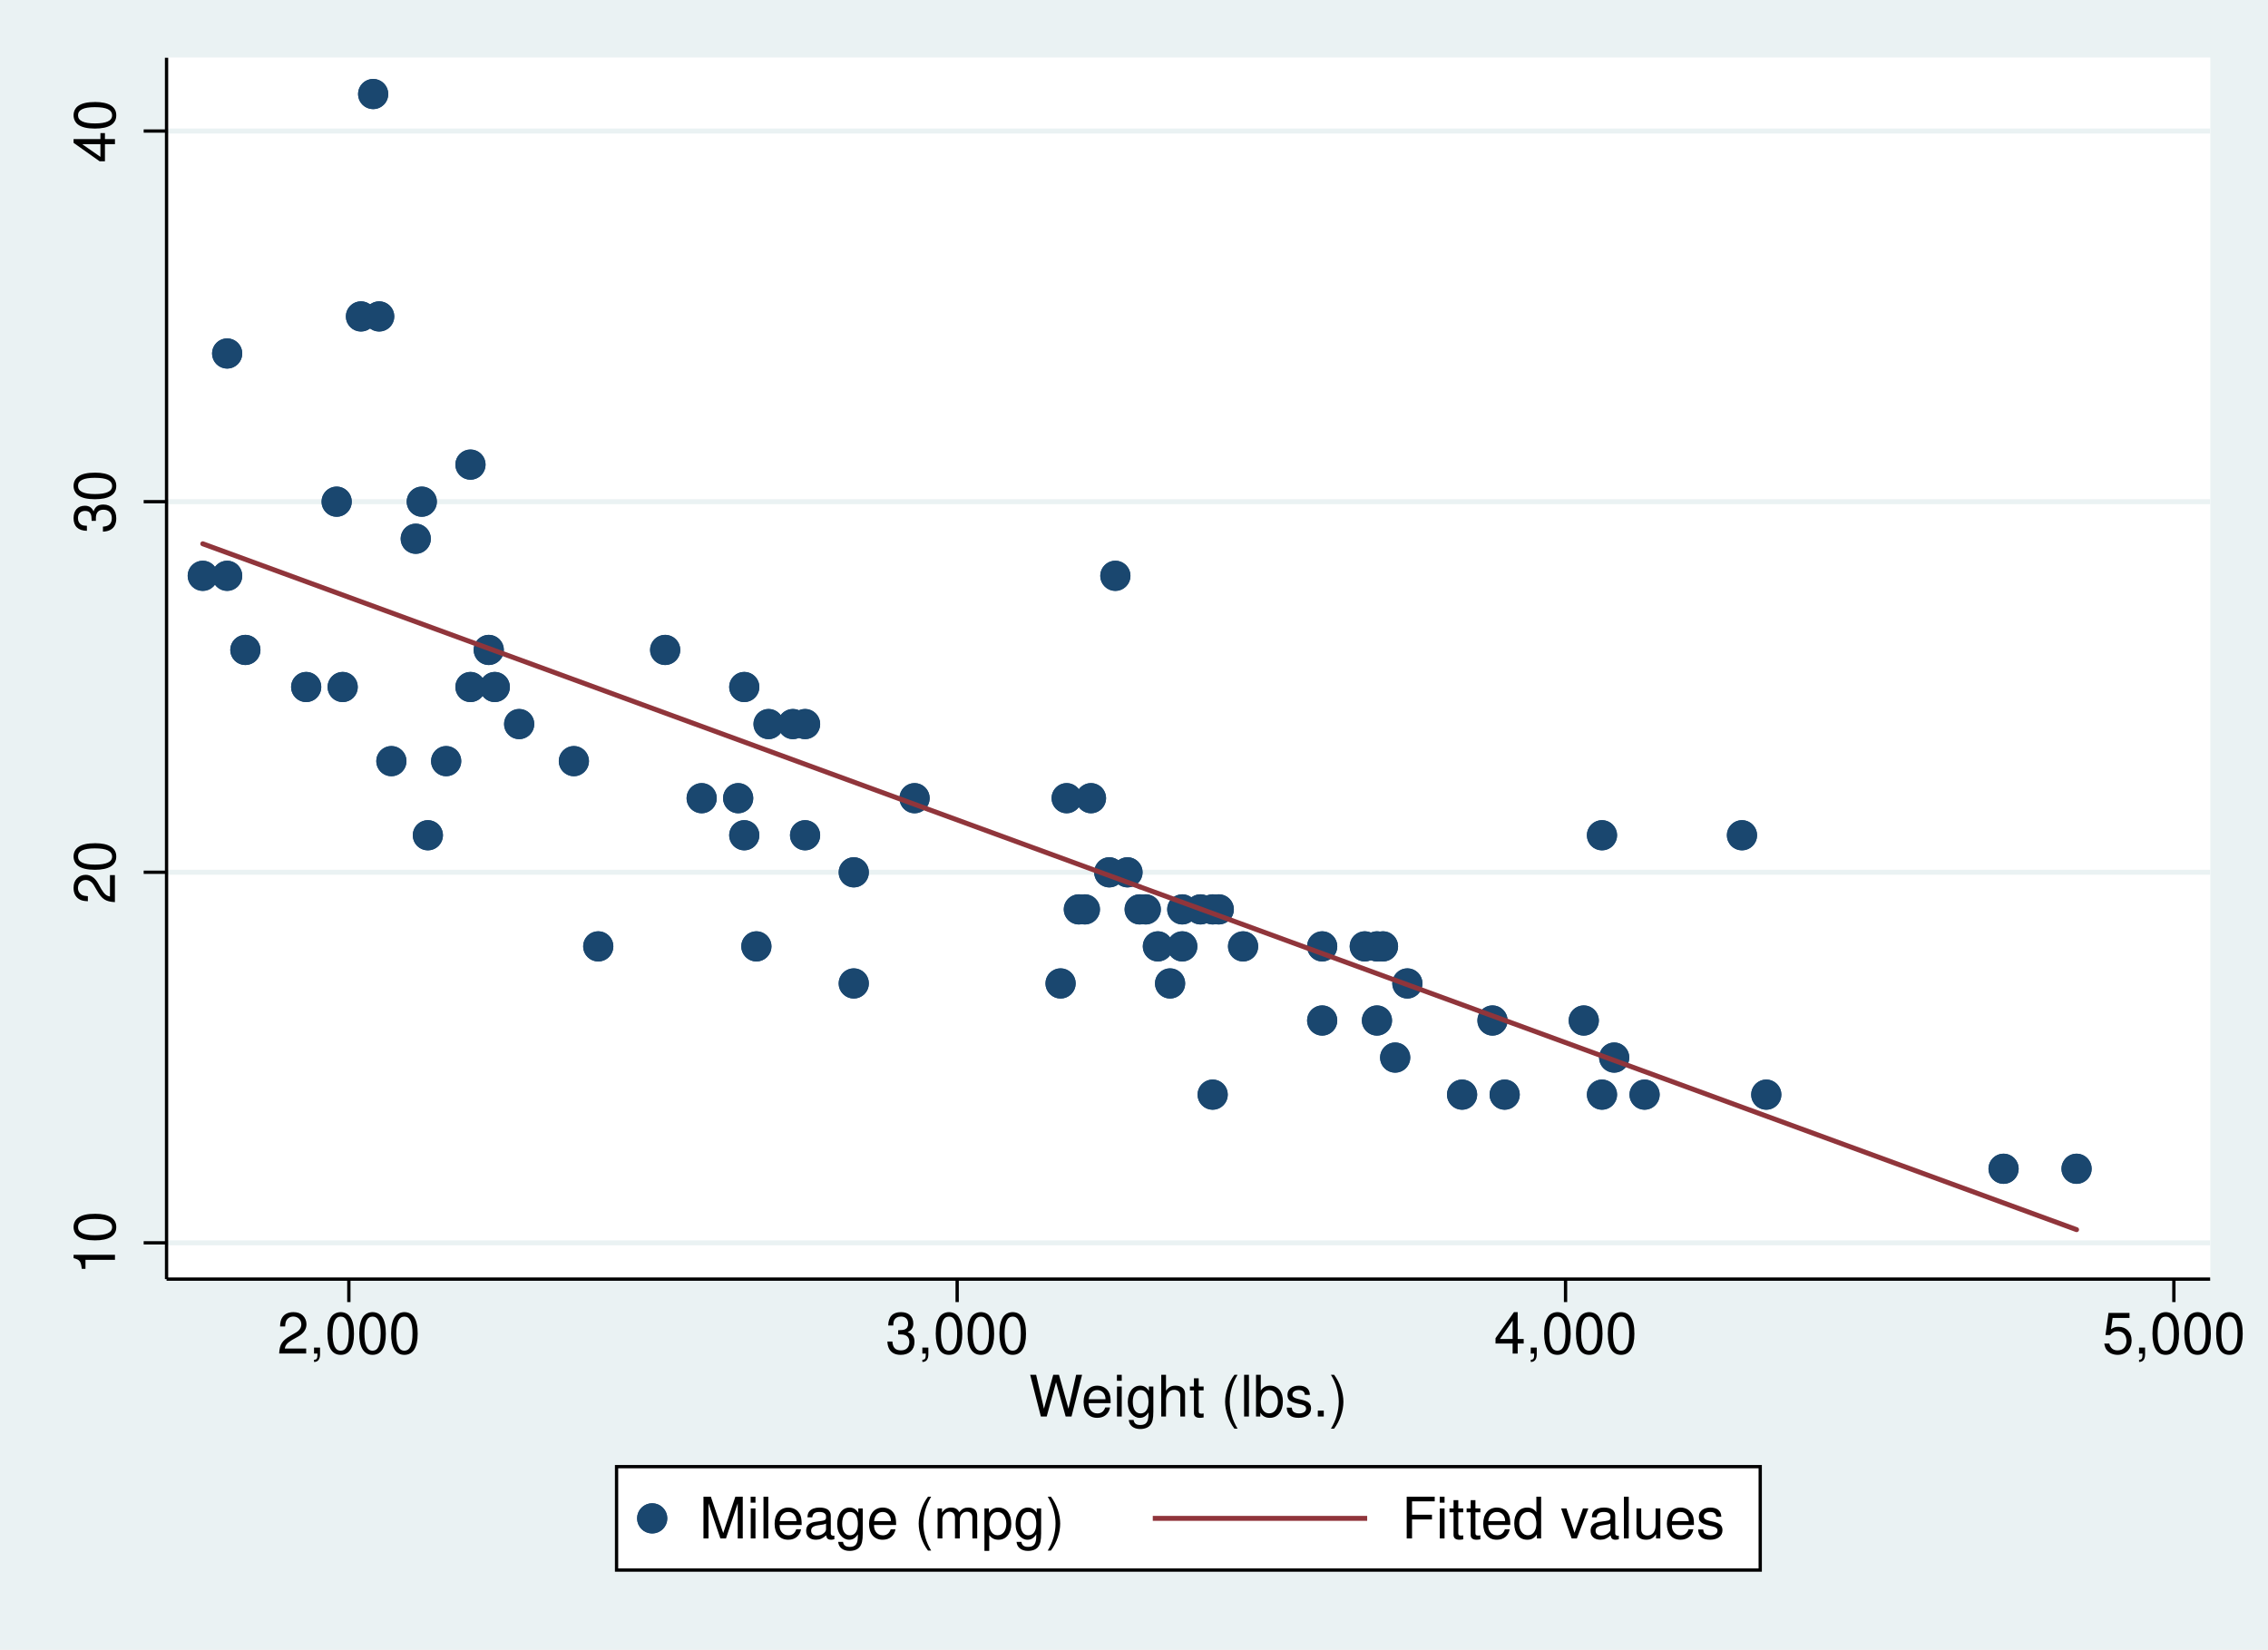
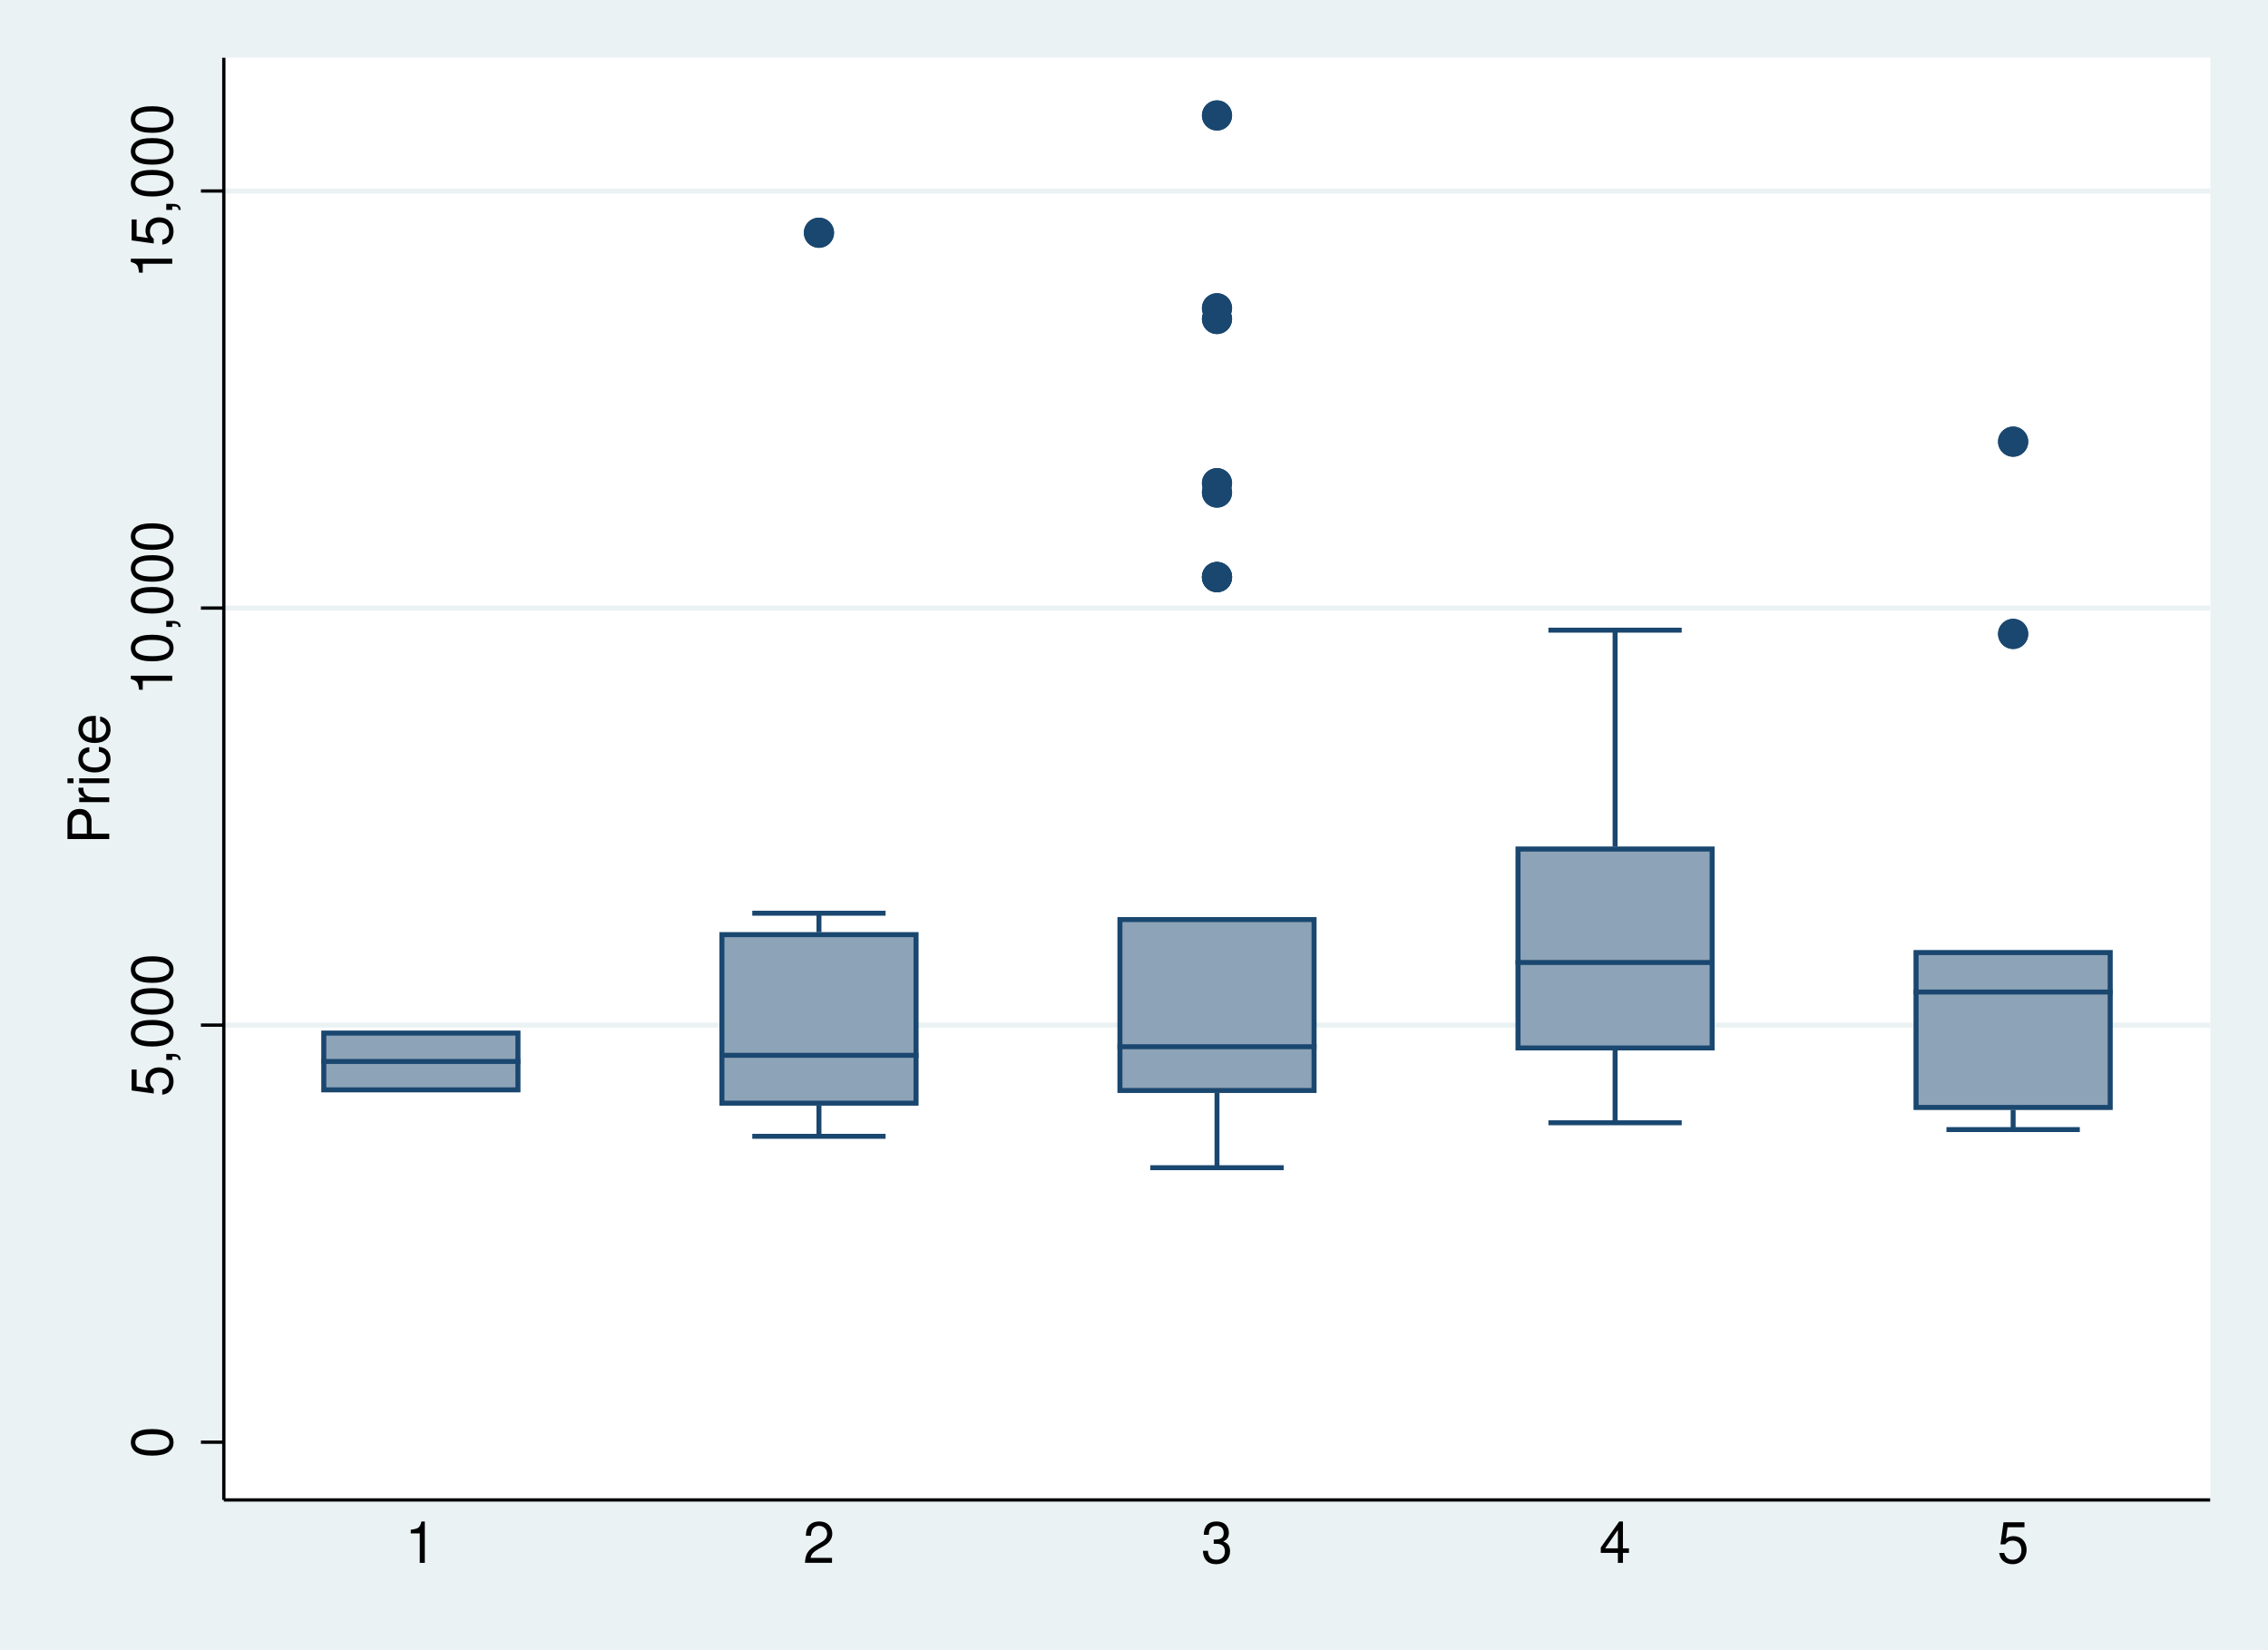
<svg xmlns="http://www.w3.org/2000/svg" version="1.1" width="5.50in" height="4.00in" viewBox="0 0 3960 2880">
  <rect x="0" y="0" width="3960" height="2880" style="fill:#EAF2F3;stroke:none" />
  <rect x="0.00" y="0.00" width="3959.88" height="2880.00" style="fill:#EAF2F3" />
  <rect x="2.88" y="2.88" width="3954.12" height="2874.24" style="fill:none;stroke:#EAF2F3;stroke-width:5.76" />
-   <rect x="290.81" y="100.86" width="3568.21" height="2132.77" style="fill:#FFFFFF" />
-   <rect x="293.69" y="103.74" width="3562.45" height="2127.01" style="fill:none;stroke:#FFFFFF;stroke-width:5.76" />
-   <line x1="290.81" y1="2170.27" x2="3859.02" y2="2170.27" style="stroke:#EAF2F3;stroke-width:8.64" />
-   <line x1="290.81" y1="1523.16" x2="3859.02" y2="1523.16" style="stroke:#EAF2F3;stroke-width:8.64" />
-   <line x1="290.81" y1="876.05" x2="3859.02" y2="876.05" style="stroke:#EAF2F3;stroke-width:8.64" />
-   <line x1="290.81" y1="228.82" x2="3859.02" y2="228.82" style="stroke:#EAF2F3;stroke-width:8.64" />
-   <circle cx="1596.87" cy="1393.84" r="26.35" style="fill:#1A476F" />
-   <circle cx="1596.87" cy="1393.84" r="22.03" style="fill:none;stroke:#1A476F;stroke-width:8.64" />
-   <circle cx="2042.99" cy="1717.33" r="26.35" style="fill:#1A476F" />
-   <circle cx="2042.99" cy="1717.33" r="22.03" style="fill:none;stroke:#1A476F;stroke-width:8.64" />
-   <circle cx="1288.86" cy="1393.84" r="26.35" style="fill:#1A476F" />
-   <circle cx="1288.86" cy="1393.84" r="22.03" style="fill:none;stroke:#1A476F;stroke-width:8.64" />
-   <circle cx="1936.81" cy="1523.29" r="26.35" style="fill:#1A476F" />
-   <circle cx="1936.81" cy="1523.29" r="22.03" style="fill:none;stroke:#1A476F;stroke-width:8.64" />
-   <circle cx="2818.41" cy="1846.78" r="26.35" style="fill:#1A476F" />
-   <circle cx="2818.41" cy="1846.78" r="22.03" style="fill:none;stroke:#1A476F;stroke-width:8.64" />
-   <circle cx="2382.93" cy="1652.61" r="26.35" style="fill:#1A476F" />
-   <circle cx="2382.93" cy="1652.61" r="22.03" style="fill:none;stroke:#1A476F;stroke-width:8.64" />
-   <circle cx="853.38" cy="1134.95" r="26.35" style="fill:#1A476F" />
-   <circle cx="853.38" cy="1134.95" r="22.03" style="fill:none;stroke:#1A476F;stroke-width:8.64" />
-   <circle cx="1968.62" cy="1523.29" r="26.35" style="fill:#1A476F" />
-   <circle cx="1968.62" cy="1523.29" r="22.03" style="fill:none;stroke:#1A476F;stroke-width:8.64" />
-   <circle cx="2605.93" cy="1782.06" r="26.35" style="fill:#1A476F" />
-   <circle cx="2605.93" cy="1782.06" r="22.03" style="fill:none;stroke:#1A476F;stroke-width:8.64" />
-   <circle cx="2096.08" cy="1588.01" r="26.35" style="fill:#1A476F" />
-   <circle cx="2096.08" cy="1588.01" r="22.03" style="fill:none;stroke:#1A476F;stroke-width:8.64" />
-   <circle cx="3083.97" cy="1911.50" r="26.35" style="fill:#1A476F" />
-   <circle cx="3083.97" cy="1911.50" r="22.03" style="fill:none;stroke:#1A476F;stroke-width:8.64" />
-   <circle cx="2627.21" cy="1911.50" r="26.35" style="fill:#1A476F" />
-   <circle cx="2627.21" cy="1911.50" r="22.03" style="fill:none;stroke:#1A476F;stroke-width:8.64" />
-   <circle cx="3041.53" cy="1458.56" r="26.35" style="fill:#1A476F" />
-   <circle cx="3041.53" cy="1458.56" r="22.03" style="fill:none;stroke:#1A476F;stroke-width:8.64" />
-   <circle cx="725.92" cy="940.78" r="26.35" style="fill:#1A476F" />
-   <circle cx="725.92" cy="940.78" r="22.03" style="fill:none;stroke:#1A476F;stroke-width:8.64" />
-   <circle cx="2404.22" cy="1782.06" r="26.35" style="fill:#1A476F" />
-   <circle cx="2404.22" cy="1782.06" r="22.03" style="fill:none;stroke:#1A476F;stroke-width:8.64" />
-   <circle cx="1862.44" cy="1393.84" r="26.35" style="fill:#1A476F" />
-   <circle cx="1862.44" cy="1393.84" r="22.03" style="fill:none;stroke:#1A476F;stroke-width:8.64" />
-   <circle cx="1904.88" cy="1393.84" r="26.35" style="fill:#1A476F" />
-   <circle cx="1904.88" cy="1393.84" r="22.03" style="fill:none;stroke:#1A476F;stroke-width:8.64" />
-   <circle cx="1405.68" cy="1264.39" r="26.35" style="fill:#1A476F" />
-   <circle cx="1405.68" cy="1264.39" r="22.03" style="fill:none;stroke:#1A476F;stroke-width:8.64" />
-   <circle cx="2128.01" cy="1588.01" r="26.35" style="fill:#1A476F" />
-   <circle cx="2128.01" cy="1588.01" r="22.03" style="fill:none;stroke:#1A476F;stroke-width:8.64" />
-   <circle cx="736.44" cy="876.05" r="26.35" style="fill:#1A476F" />
-   <circle cx="736.44" cy="876.05" r="22.03" style="fill:none;stroke:#1A476F;stroke-width:8.64" />
-   <circle cx="2308.56" cy="1652.61" r="26.35" style="fill:#1A476F" />
-   <circle cx="2308.56" cy="1652.61" r="22.03" style="fill:none;stroke:#1A476F;stroke-width:8.64" />
-   <circle cx="2308.56" cy="1782.06" r="26.35" style="fill:#1A476F" />
-   <circle cx="2308.56" cy="1782.06" r="22.03" style="fill:none;stroke:#1A476F;stroke-width:8.64" />
-   <circle cx="2457.30" cy="1717.33" r="26.35" style="fill:#1A476F" />
-   <circle cx="2457.30" cy="1717.33" r="22.03" style="fill:none;stroke:#1A476F;stroke-width:8.64" />
-   <circle cx="396.62" cy="1005.50" r="26.35" style="fill:#1A476F" />
-   <circle cx="396.62" cy="1005.50" r="22.03" style="fill:none;stroke:#1A476F;stroke-width:8.64" />
-   <circle cx="1299.50" cy="1458.56" r="26.35" style="fill:#1A476F" />
-   <circle cx="1299.50" cy="1458.56" r="22.03" style="fill:none;stroke:#1A476F;stroke-width:8.64" />
-   <circle cx="3625.75" cy="2040.95" r="26.35" style="fill:#1A476F" />
-   <circle cx="3625.75" cy="2040.95" r="22.03" style="fill:none;stroke:#1A476F;stroke-width:8.64" />
-   <circle cx="3498.29" cy="2040.95" r="26.35" style="fill:#1A476F" />
-   <circle cx="3498.29" cy="2040.95" r="22.03" style="fill:none;stroke:#1A476F;stroke-width:8.64" />
-   <circle cx="2552.84" cy="1911.50" r="26.35" style="fill:#1A476F" />
-   <circle cx="2552.84" cy="1911.50" r="22.03" style="fill:none;stroke:#1A476F;stroke-width:8.64" />
-   <circle cx="1225.12" cy="1393.84" r="26.35" style="fill:#1A476F" />
-   <circle cx="1225.12" cy="1393.84" r="22.03" style="fill:none;stroke:#1A476F;stroke-width:8.64" />
-   <circle cx="2797.12" cy="1911.50" r="26.35" style="fill:#1A476F" />
-   <circle cx="2797.12" cy="1911.50" r="22.03" style="fill:none;stroke:#1A476F;stroke-width:8.64" />
-   <circle cx="2436.02" cy="1846.78" r="26.35" style="fill:#1A476F" />
-   <circle cx="2436.02" cy="1846.78" r="22.03" style="fill:none;stroke:#1A476F;stroke-width:8.64" />
-   <circle cx="2064.27" cy="1652.61" r="26.35" style="fill:#1A476F" />
-   <circle cx="2064.27" cy="1652.61" r="22.03" style="fill:none;stroke:#1A476F;stroke-width:8.64" />
-   <circle cx="2871.49" cy="1911.50" r="26.35" style="fill:#1A476F" />
-   <circle cx="2871.49" cy="1911.50" r="22.03" style="fill:none;stroke:#1A476F;stroke-width:8.64" />
-   <circle cx="1490.69" cy="1523.29" r="26.35" style="fill:#1A476F" />
-   <circle cx="1490.69" cy="1523.29" r="22.03" style="fill:none;stroke:#1A476F;stroke-width:8.64" />
-   <circle cx="2797.12" cy="1458.56" r="26.35" style="fill:#1A476F" />
-   <circle cx="2797.12" cy="1458.56" r="22.03" style="fill:none;stroke:#1A476F;stroke-width:8.64" />
-   <circle cx="2000.54" cy="1588.01" r="26.35" style="fill:#1A476F" />
-   <circle cx="2000.54" cy="1588.01" r="22.03" style="fill:none;stroke:#1A476F;stroke-width:8.64" />
-   <circle cx="1989.90" cy="1588.01" r="26.35" style="fill:#1A476F" />
-   <circle cx="1989.90" cy="1588.01" r="22.03" style="fill:none;stroke:#1A476F;stroke-width:8.64" />
-   <circle cx="2404.22" cy="1652.61" r="26.35" style="fill:#1A476F" />
-   <circle cx="2404.22" cy="1652.61" r="22.03" style="fill:none;stroke:#1A476F;stroke-width:8.64" />
-   <circle cx="2064.27" cy="1588.01" r="26.35" style="fill:#1A476F" />
-   <circle cx="2064.27" cy="1588.01" r="22.03" style="fill:none;stroke:#1A476F;stroke-width:8.64" />
-   <circle cx="1384.39" cy="1264.39" r="26.35" style="fill:#1A476F" />
-   <circle cx="1384.39" cy="1264.39" r="22.03" style="fill:none;stroke:#1A476F;stroke-width:8.64" />
-   <circle cx="2765.32" cy="1782.06" r="26.35" style="fill:#1A476F" />
-   <circle cx="2765.32" cy="1782.06" r="22.03" style="fill:none;stroke:#1A476F;stroke-width:8.64" />
-   <circle cx="1947.45" cy="1005.50" r="26.35" style="fill:#1A476F" />
-   <circle cx="1947.45" cy="1005.50" r="22.03" style="fill:none;stroke:#1A476F;stroke-width:8.64" />
-   <circle cx="396.62" cy="617.28" r="26.35" style="fill:#1A476F" />
-   <circle cx="396.62" cy="617.28" r="22.03" style="fill:none;stroke:#1A476F;stroke-width:8.64" />
-   <circle cx="821.45" cy="1199.67" r="26.35" style="fill:#1A476F" />
-   <circle cx="821.45" cy="1199.67" r="22.03" style="fill:none;stroke:#1A476F;stroke-width:8.64" />
-   <circle cx="1161.39" cy="1134.95" r="26.35" style="fill:#1A476F" />
-   <circle cx="1161.39" cy="1134.95" r="22.03" style="fill:none;stroke:#1A476F;stroke-width:8.64" />
-   <circle cx="2021.70" cy="1652.61" r="26.35" style="fill:#1A476F" />
-   <circle cx="2021.70" cy="1652.61" r="22.03" style="fill:none;stroke:#1A476F;stroke-width:8.64" />
-   <circle cx="2414.73" cy="1652.61" r="26.35" style="fill:#1A476F" />
-   <circle cx="2414.73" cy="1652.61" r="22.03" style="fill:none;stroke:#1A476F;stroke-width:8.64" />
-   <circle cx="2170.45" cy="1652.61" r="26.35" style="fill:#1A476F" />
-   <circle cx="2170.45" cy="1652.61" r="22.03" style="fill:none;stroke:#1A476F;stroke-width:8.64" />
-   <circle cx="1894.24" cy="1588.01" r="26.35" style="fill:#1A476F" />
-   <circle cx="1894.24" cy="1588.01" r="22.03" style="fill:none;stroke:#1A476F;stroke-width:8.64" />
-   <circle cx="1883.72" cy="1588.01" r="26.35" style="fill:#1A476F" />
-   <circle cx="1883.72" cy="1588.01" r="22.03" style="fill:none;stroke:#1A476F;stroke-width:8.64" />
-   <circle cx="2117.36" cy="1588.01" r="26.35" style="fill:#1A476F" />
-   <circle cx="2117.36" cy="1588.01" r="22.03" style="fill:none;stroke:#1A476F;stroke-width:8.64" />
-   <circle cx="1341.94" cy="1264.39" r="26.35" style="fill:#1A476F" />
-   <circle cx="1341.94" cy="1264.39" r="22.03" style="fill:none;stroke:#1A476F;stroke-width:8.64" />
-   <circle cx="1490.69" cy="1717.33" r="26.35" style="fill:#1A476F" />
-   <circle cx="1490.69" cy="1717.33" r="22.03" style="fill:none;stroke:#1A476F;stroke-width:8.64" />
-   <circle cx="683.35" cy="1329.12" r="26.35" style="fill:#1A476F" />
-   <circle cx="683.35" cy="1329.12" r="22.03" style="fill:none;stroke:#1A476F;stroke-width:8.64" />
-   <circle cx="1299.50" cy="1199.67" r="26.35" style="fill:#1A476F" />
-   <circle cx="1299.50" cy="1199.67" r="22.03" style="fill:none;stroke:#1A476F;stroke-width:8.64" />
-   <circle cx="1002.00" cy="1329.12" r="26.35" style="fill:#1A476F" />
-   <circle cx="1002.00" cy="1329.12" r="22.03" style="fill:none;stroke:#1A476F;stroke-width:8.64" />
-   <circle cx="630.26" cy="552.56" r="26.35" style="fill:#1A476F" />
-   <circle cx="630.26" cy="552.56" r="22.03" style="fill:none;stroke:#1A476F;stroke-width:8.64" />
-   <circle cx="906.47" cy="1264.39" r="26.35" style="fill:#1A476F" />
-   <circle cx="906.47" cy="1264.39" r="22.03" style="fill:none;stroke:#1A476F;stroke-width:8.64" />
-   <circle cx="1405.68" cy="1458.56" r="26.35" style="fill:#1A476F" />
-   <circle cx="1405.68" cy="1458.56" r="22.03" style="fill:none;stroke:#1A476F;stroke-width:8.64" />
-   <circle cx="747.08" cy="1458.56" r="26.35" style="fill:#1A476F" />
-   <circle cx="747.08" cy="1458.56" r="22.03" style="fill:none;stroke:#1A476F;stroke-width:8.64" />
-   <circle cx="863.90" cy="1199.67" r="26.35" style="fill:#1A476F" />
-   <circle cx="863.90" cy="1199.67" r="22.03" style="fill:none;stroke:#1A476F;stroke-width:8.64" />
-   <circle cx="354.05" cy="1005.50" r="26.35" style="fill:#1A476F" />
-   <circle cx="354.05" cy="1005.50" r="22.03" style="fill:none;stroke:#1A476F;stroke-width:8.64" />
-   <circle cx="587.81" cy="876.05" r="26.35" style="fill:#1A476F" />
-   <circle cx="587.81" cy="876.05" r="22.03" style="fill:none;stroke:#1A476F;stroke-width:8.64" />
-   <circle cx="2117.36" cy="1911.50" r="26.35" style="fill:#1A476F" />
-   <circle cx="2117.36" cy="1911.50" r="22.03" style="fill:none;stroke:#1A476F;stroke-width:8.64" />
-   <circle cx="428.42" cy="1134.95" r="26.35" style="fill:#1A476F" />
-   <circle cx="428.42" cy="1134.95" r="22.03" style="fill:none;stroke:#1A476F;stroke-width:8.64" />
-   <circle cx="662.06" cy="552.56" r="26.35" style="fill:#1A476F" />
-   <circle cx="662.06" cy="552.56" r="22.03" style="fill:none;stroke:#1A476F;stroke-width:8.64" />
-   <circle cx="1044.57" cy="1652.61" r="26.35" style="fill:#1A476F" />
-   <circle cx="1044.57" cy="1652.61" r="22.03" style="fill:none;stroke:#1A476F;stroke-width:8.64" />
-   <circle cx="821.45" cy="811.33" r="26.35" style="fill:#1A476F" />
-   <circle cx="821.45" cy="811.33" r="22.03" style="fill:none;stroke:#1A476F;stroke-width:8.64" />
-   <circle cx="1320.66" cy="1652.61" r="26.35" style="fill:#1A476F" />
-   <circle cx="1320.66" cy="1652.61" r="22.03" style="fill:none;stroke:#1A476F;stroke-width:8.64" />
-   <circle cx="779.01" cy="1329.12" r="26.35" style="fill:#1A476F" />
-   <circle cx="779.01" cy="1329.12" r="22.03" style="fill:none;stroke:#1A476F;stroke-width:8.64" />
-   <circle cx="651.54" cy="164.22" r="26.35" style="fill:#1A476F" />
-   <circle cx="651.54" cy="164.22" r="22.03" style="fill:none;stroke:#1A476F;stroke-width:8.64" />
-   <circle cx="534.60" cy="1199.67" r="26.35" style="fill:#1A476F" />
-   <circle cx="534.60" cy="1199.67" r="22.03" style="fill:none;stroke:#1A476F;stroke-width:8.64" />
-   <circle cx="598.33" cy="1199.67" r="26.35" style="fill:#1A476F" />
-   <circle cx="598.33" cy="1199.67" r="22.03" style="fill:none;stroke:#1A476F;stroke-width:8.64" />
-   <circle cx="1851.80" cy="1717.33" r="26.35" style="fill:#1A476F" />
-   <circle cx="1851.80" cy="1717.33" r="22.03" style="fill:none;stroke:#1A476F;stroke-width:8.64" />
-   <line x1="354.05" y1="949.56" x2="1989.90" y2="1548.41" stroke-linecap="round" style="stroke:#90353B;stroke-width:8.64" />
-   <line x1="1989.90" y1="1548.41" x2="3625.75" y2="2147.25" stroke-linecap="round" style="stroke:#90353B;stroke-width:8.64" />
-   <line x1="290.81" y1="2233.63" x2="290.81" y2="100.86" style="stroke:#000000;stroke-width:5.76" />
-   <line x1="290.81" y1="2170.27" x2="250.84" y2="2170.27" style="stroke:#000000;stroke-width:5.76" />
-   <text x="200.73" y="2170.27" style="font-family:'Helvetica';font-size:99.99px;fill:#000000" transform="rotate(-90 200.73,2170.27)" text-anchor="middle">10</text>
-   <line x1="290.81" y1="1523.16" x2="250.84" y2="1523.16" style="stroke:#000000;stroke-width:5.76" />
-   <text x="200.73" y="1523.16" style="font-family:'Helvetica';font-size:99.99px;fill:#000000" transform="rotate(-90 200.73,1523.16)" text-anchor="middle">20</text>
-   <line x1="290.81" y1="876.05" x2="250.84" y2="876.05" style="stroke:#000000;stroke-width:5.76" />
-   <text x="200.73" y="876.05" style="font-family:'Helvetica';font-size:99.99px;fill:#000000" transform="rotate(-90 200.73,876.05)" text-anchor="middle">30</text>
-   <line x1="290.81" y1="228.82" x2="250.84" y2="228.82" style="stroke:#000000;stroke-width:5.76" />
-   <text x="200.73" y="228.82" style="font-family:'Helvetica';font-size:99.99px;fill:#000000" transform="rotate(-90 200.73,228.82)" text-anchor="middle">40</text>
-   <line x1="290.81" y1="2233.63" x2="3859.02" y2="2233.63" style="stroke:#000000;stroke-width:5.76" />
-   <line x1="609.10" y1="2233.63" x2="609.10" y2="2273.73" style="stroke:#000000;stroke-width:5.76" />
-   <text x="609.10" y="2363.59" style="font-family:'Helvetica';font-size:99.99px;fill:#000000" text-anchor="middle">2,000</text>
-   <line x1="1671.24" y1="2233.63" x2="1671.24" y2="2273.73" style="stroke:#000000;stroke-width:5.76" />
-   <text x="1671.24" y="2363.59" style="font-family:'Helvetica';font-size:99.99px;fill:#000000" text-anchor="middle">3,000</text>
-   <line x1="2733.51" y1="2233.63" x2="2733.51" y2="2273.73" style="stroke:#000000;stroke-width:5.76" />
-   <text x="2733.51" y="2363.59" style="font-family:'Helvetica';font-size:99.99px;fill:#000000" text-anchor="middle">4,000</text>
-   <line x1="3795.66" y1="2233.63" x2="3795.66" y2="2273.73" style="stroke:#000000;stroke-width:5.76" />
-   <text x="3795.66" y="2363.59" style="font-family:'Helvetica';font-size:99.99px;fill:#000000" text-anchor="middle">5,000</text>
-   <text x="2074.92" y="2473.60" style="font-family:'Helvetica';font-size:99.99px;fill:#000000" text-anchor="middle">Weight (lbs.)</text>
-   <rect x="1073.65" y="2558.24" width="2002.65" height="186.37" style="fill:#FFFFFF" />
-   <rect x="1076.53" y="2561.12" width="1996.89" height="180.61" style="fill:none;stroke:#000000;stroke-width:5.76" />
-   <circle cx="1138.75" cy="2651.43" r="26.35" style="fill:#1A476F" />
-   <circle cx="1138.75" cy="2651.43" r="22.03" style="fill:none;stroke:#1A476F;stroke-width:8.64" />
-   <line x1="2012.79" y1="2651.43" x2="2387.14" y2="2651.43" style="stroke:#90353B;stroke-width:8.64" />
-   <text x="1220.79" y="2686.46" style="font-family:'Helvetica';font-size:99.99px;fill:#000000">Mileage (mpg)</text>
-   <text x="2447.16" y="2686.46" style="font-family:'Helvetica';font-size:99.99px;fill:#000000">Fitted values</text>
+   <rect x="390.80" y="100.86" width="3468.22" height="2518.39" style="fill:#FFFFFF" />
+   <rect x="393.68" y="103.74" width="3462.46" height="2512.63" style="fill:none;stroke:#FFFFFF;stroke-width:5.76" />
+   <line x1="390.80" y1="1790.10" x2="3859.02" y2="1790.10" style="stroke:#EAF2F3;stroke-width:8.64" />
+   <line x1="390.80" y1="1061.81" x2="3859.02" y2="1061.81" style="stroke:#EAF2F3;stroke-width:8.64" />
+   <line x1="390.80" y1="333.52" x2="3859.02" y2="333.52" style="stroke:#EAF2F3;stroke-width:8.64" />
+   <rect x="561.08" y="1799.75" width="347.49" height="107.67" style="fill:#8DA3B7" />
+   <rect x="565.40" y="1804.07" width="338.85" height="99.03" style="fill:none;stroke:#1A476F;stroke-width:8.64" />
+   <line x1="561.08" y1="1853.59" x2="908.57" y2="1853.59" style="stroke:#1A476F;stroke-width:8.64" />
+   <rect x="1256.19" y="1627.86" width="347.49" height="302.83" style="fill:#8DA3B7" />
+   <rect x="1260.51" y="1632.18" width="338.85" height="294.19" style="fill:none;stroke:#1A476F;stroke-width:8.64" />
+   <line x1="1256.19" y1="1842.82" x2="1603.68" y2="1842.82" style="stroke:#1A476F;stroke-width:8.64" />
+   <line x1="1429.93" y1="1930.68" x2="1429.93" y2="1984.27" style="stroke:#1A476F;stroke-width:8.64" />
+   <line x1="1429.93" y1="1627.86" x2="1429.93" y2="1594.69" style="stroke:#1A476F;stroke-width:8.64" />
+   <line x1="1313.48" y1="1984.27" x2="1546.26" y2="1984.27" style="stroke:#1A476F;stroke-width:8.64" />
+   <line x1="1313.48" y1="1594.69" x2="1546.26" y2="1594.69" style="stroke:#1A476F;stroke-width:8.64" />
+   <rect x="1951.17" y="1601.50" width="347.49" height="307.03" style="fill:#8DA3B7" />
+   <rect x="1955.49" y="1605.82" width="338.85" height="298.39" style="fill:none;stroke:#1A476F;stroke-width:8.64" />
+   <line x1="1951.17" y1="1827.84" x2="2298.66" y2="1827.84" style="stroke:#1A476F;stroke-width:8.64" />
+   <line x1="2124.91" y1="1908.53" x2="2124.91" y2="2039.09" style="stroke:#1A476F;stroke-width:8.64" />
+   <line x1="2008.46" y1="2039.09" x2="2241.36" y2="2039.09" style="stroke:#1A476F;stroke-width:8.64" />
+   <rect x="2646.27" y="1478.36" width="347.49" height="355.92" style="fill:#8DA3B7" />
+   <rect x="2650.59" y="1482.68" width="338.85" height="347.28" style="fill:none;stroke:#1A476F;stroke-width:8.64" />
+   <line x1="2646.27" y1="1680.70" x2="2993.76" y2="1680.70" style="stroke:#1A476F;stroke-width:8.64" />
+   <line x1="2820.01" y1="1834.28" x2="2820.01" y2="1960.63" style="stroke:#1A476F;stroke-width:8.64" />
+   <line x1="2820.01" y1="1478.36" x2="2820.01" y2="1100.42" style="stroke:#1A476F;stroke-width:8.64" />
+   <line x1="2703.57" y1="1960.63" x2="2936.34" y2="1960.63" style="stroke:#1A476F;stroke-width:8.64" />
+   <line x1="2703.57" y1="1100.42" x2="2936.34" y2="1100.42" style="stroke:#1A476F;stroke-width:8.64" />
+   <rect x="3341.25" y="1659.17" width="347.49" height="278.94" style="fill:#8DA3B7" />
+   <rect x="3345.57" y="1663.49" width="338.85" height="270.30" style="fill:none;stroke:#1A476F;stroke-width:8.64" />
+   <line x1="3341.25" y1="1732.31" x2="3688.74" y2="1732.31" style="stroke:#1A476F;stroke-width:8.64" />
+   <line x1="3514.99" y1="1938.11" x2="3514.99" y2="1972.51" style="stroke:#1A476F;stroke-width:8.64" />
+   <line x1="3398.55" y1="1972.51" x2="3631.44" y2="1972.51" style="stroke:#1A476F;stroke-width:8.64" />
+   <circle cx="1429.93" cy="406.41" r="26.35" style="fill:#1A476F" />
+   <circle cx="1429.93" cy="406.41" r="22.03" style="fill:none;stroke:#1A476F;stroke-width:8.64" />
+   <circle cx="2124.91" cy="1007.85" r="26.35" style="fill:#1A476F" />
+   <circle cx="2124.91" cy="1007.85" r="22.03" style="fill:none;stroke:#1A476F;stroke-width:8.64" />
+   <circle cx="2124.91" cy="1007.60" r="26.35" style="fill:#1A476F" />
+   <circle cx="2124.91" cy="1007.60" r="22.03" style="fill:none;stroke:#1A476F;stroke-width:8.64" />
+   <circle cx="2124.91" cy="860.09" r="26.35" style="fill:#1A476F" />
+   <circle cx="2124.91" cy="860.09" r="22.03" style="fill:none;stroke:#1A476F;stroke-width:8.64" />
+   <circle cx="2124.91" cy="843.75" r="26.35" style="fill:#1A476F" />
+   <circle cx="2124.91" cy="843.75" r="22.03" style="fill:none;stroke:#1A476F;stroke-width:8.64" />
+   <circle cx="2124.91" cy="557.02" r="26.35" style="fill:#1A476F" />
+   <circle cx="2124.91" cy="557.02" r="22.03" style="fill:none;stroke:#1A476F;stroke-width:8.64" />
+   <circle cx="2124.91" cy="538.33" r="26.35" style="fill:#1A476F" />
+   <circle cx="2124.91" cy="538.33" r="22.03" style="fill:none;stroke:#1A476F;stroke-width:8.64" />
+   <circle cx="2124.91" cy="201.60" r="26.35" style="fill:#1A476F" />
+   <circle cx="2124.91" cy="201.60" r="22.03" style="fill:none;stroke:#1A476F;stroke-width:8.64" />
+   <circle cx="3514.99" cy="1106.98" r="26.35" style="fill:#1A476F" />
+   <circle cx="3514.99" cy="1106.98" r="22.03" style="fill:none;stroke:#1A476F;stroke-width:8.64" />
+   <circle cx="3514.99" cy="771.23" r="26.35" style="fill:#1A476F" />
+   <circle cx="3514.99" cy="771.23" r="22.03" style="fill:none;stroke:#1A476F;stroke-width:8.64" />
+   <line x1="390.80" y1="2619.25" x2="390.80" y2="100.86" style="stroke:#000000;stroke-width:5.76" />
+   <line x1="390.80" y1="2518.39" x2="350.83" y2="2518.39" style="stroke:#000000;stroke-width:5.76" />
+   <text x="300.72" y="2518.39" style="font-family:'Helvetica';font-size:99.99px;fill:#000000" transform="rotate(-90 300.72,2518.39)" text-anchor="middle">0</text>
+   <line x1="390.80" y1="1790.10" x2="350.83" y2="1790.10" style="stroke:#000000;stroke-width:5.76" />
+   <text x="300.72" y="1790.10" style="font-family:'Helvetica';font-size:99.99px;fill:#000000" transform="rotate(-90 300.72,1790.10)" text-anchor="middle">5,000</text>
+   <line x1="390.80" y1="1061.81" x2="350.83" y2="1061.81" style="stroke:#000000;stroke-width:5.76" />
+   <text x="300.72" y="1061.81" style="font-family:'Helvetica';font-size:99.99px;fill:#000000" transform="rotate(-90 300.72,1061.81)" text-anchor="middle">10,000</text>
+   <line x1="390.80" y1="333.52" x2="350.83" y2="333.52" style="stroke:#000000;stroke-width:5.76" />
+   <text x="300.72" y="333.52" style="font-family:'Helvetica';font-size:99.99px;fill:#000000" transform="rotate(-90 300.72,333.52)" text-anchor="middle">15,000</text>
+   <text x="190.71" y="1360.06" style="font-family:'Helvetica';font-size:99.99px;fill:#000000" transform="rotate(-90 190.71,1360.06)" text-anchor="middle">Price</text>
+   <line x1="390.80" y1="2619.25" x2="3859.02" y2="2619.25" style="stroke:#000000;stroke-width:5.76" />
+   <text x="734.83" y="2729.16" style="font-family:'Helvetica';font-size:99.99px;fill:#000000" text-anchor="middle">1</text>
+   <text x="1429.93" y="2729.16" style="font-family:'Helvetica';font-size:99.99px;fill:#000000" text-anchor="middle">2</text>
+   <text x="2124.91" y="2729.16" style="font-family:'Helvetica';font-size:99.99px;fill:#000000" text-anchor="middle">3</text>
+   <text x="2820.01" y="2729.16" style="font-family:'Helvetica';font-size:99.99px;fill:#000000" text-anchor="middle">4</text>
+   <text x="3514.99" y="2729.16" style="font-family:'Helvetica';font-size:99.99px;fill:#000000" text-anchor="middle">5</text>
</svg>
